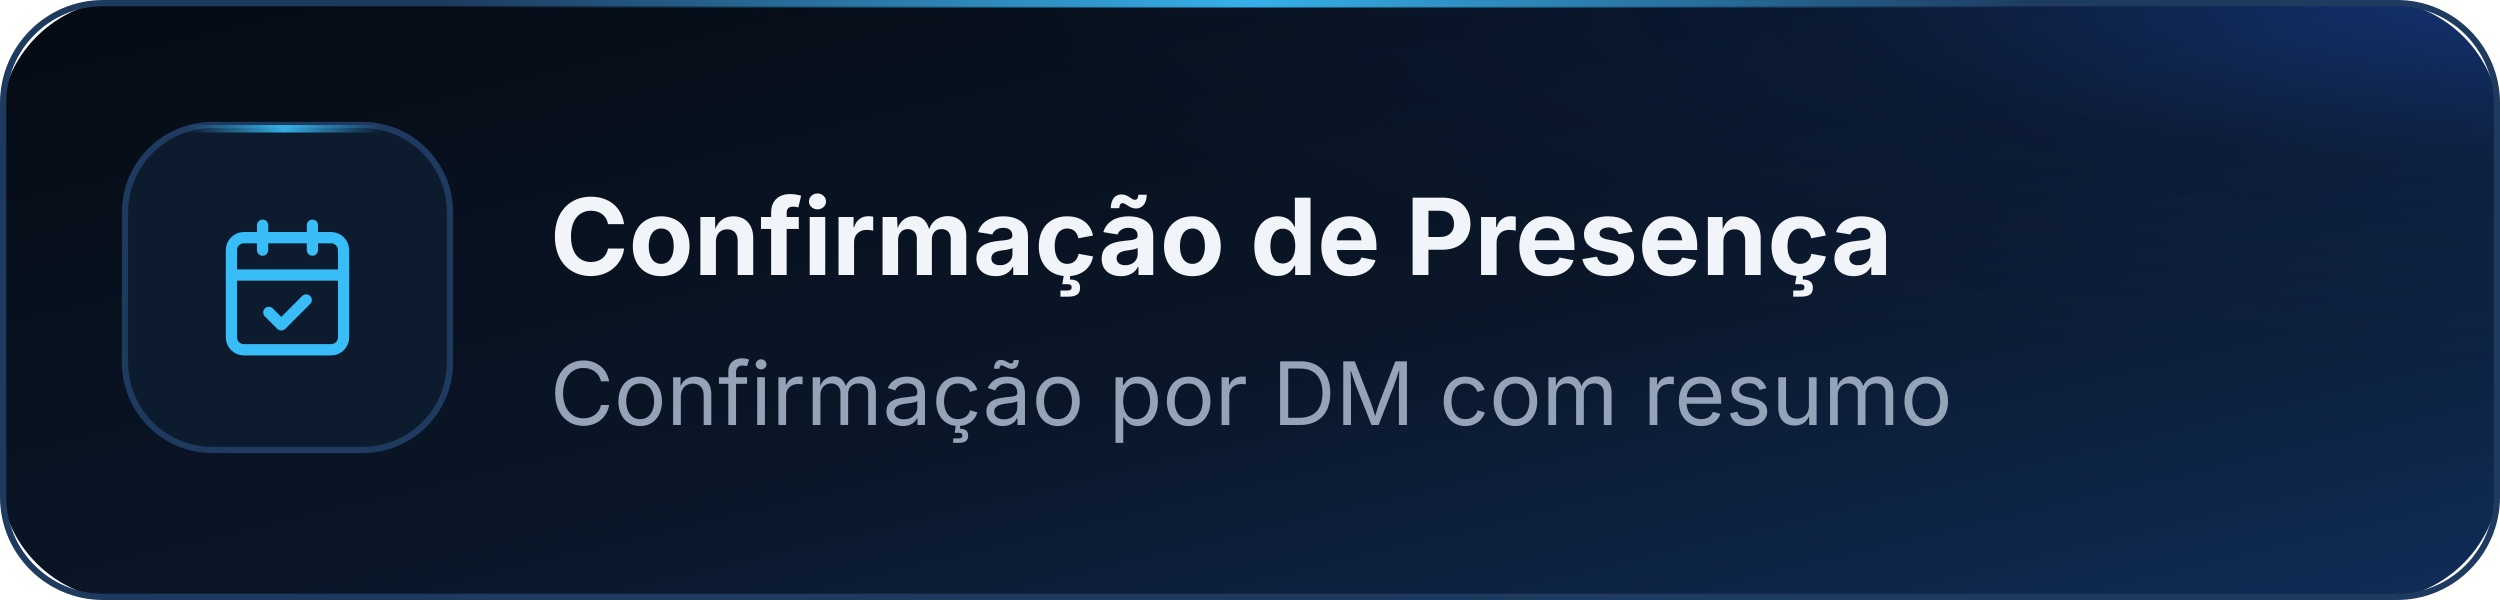
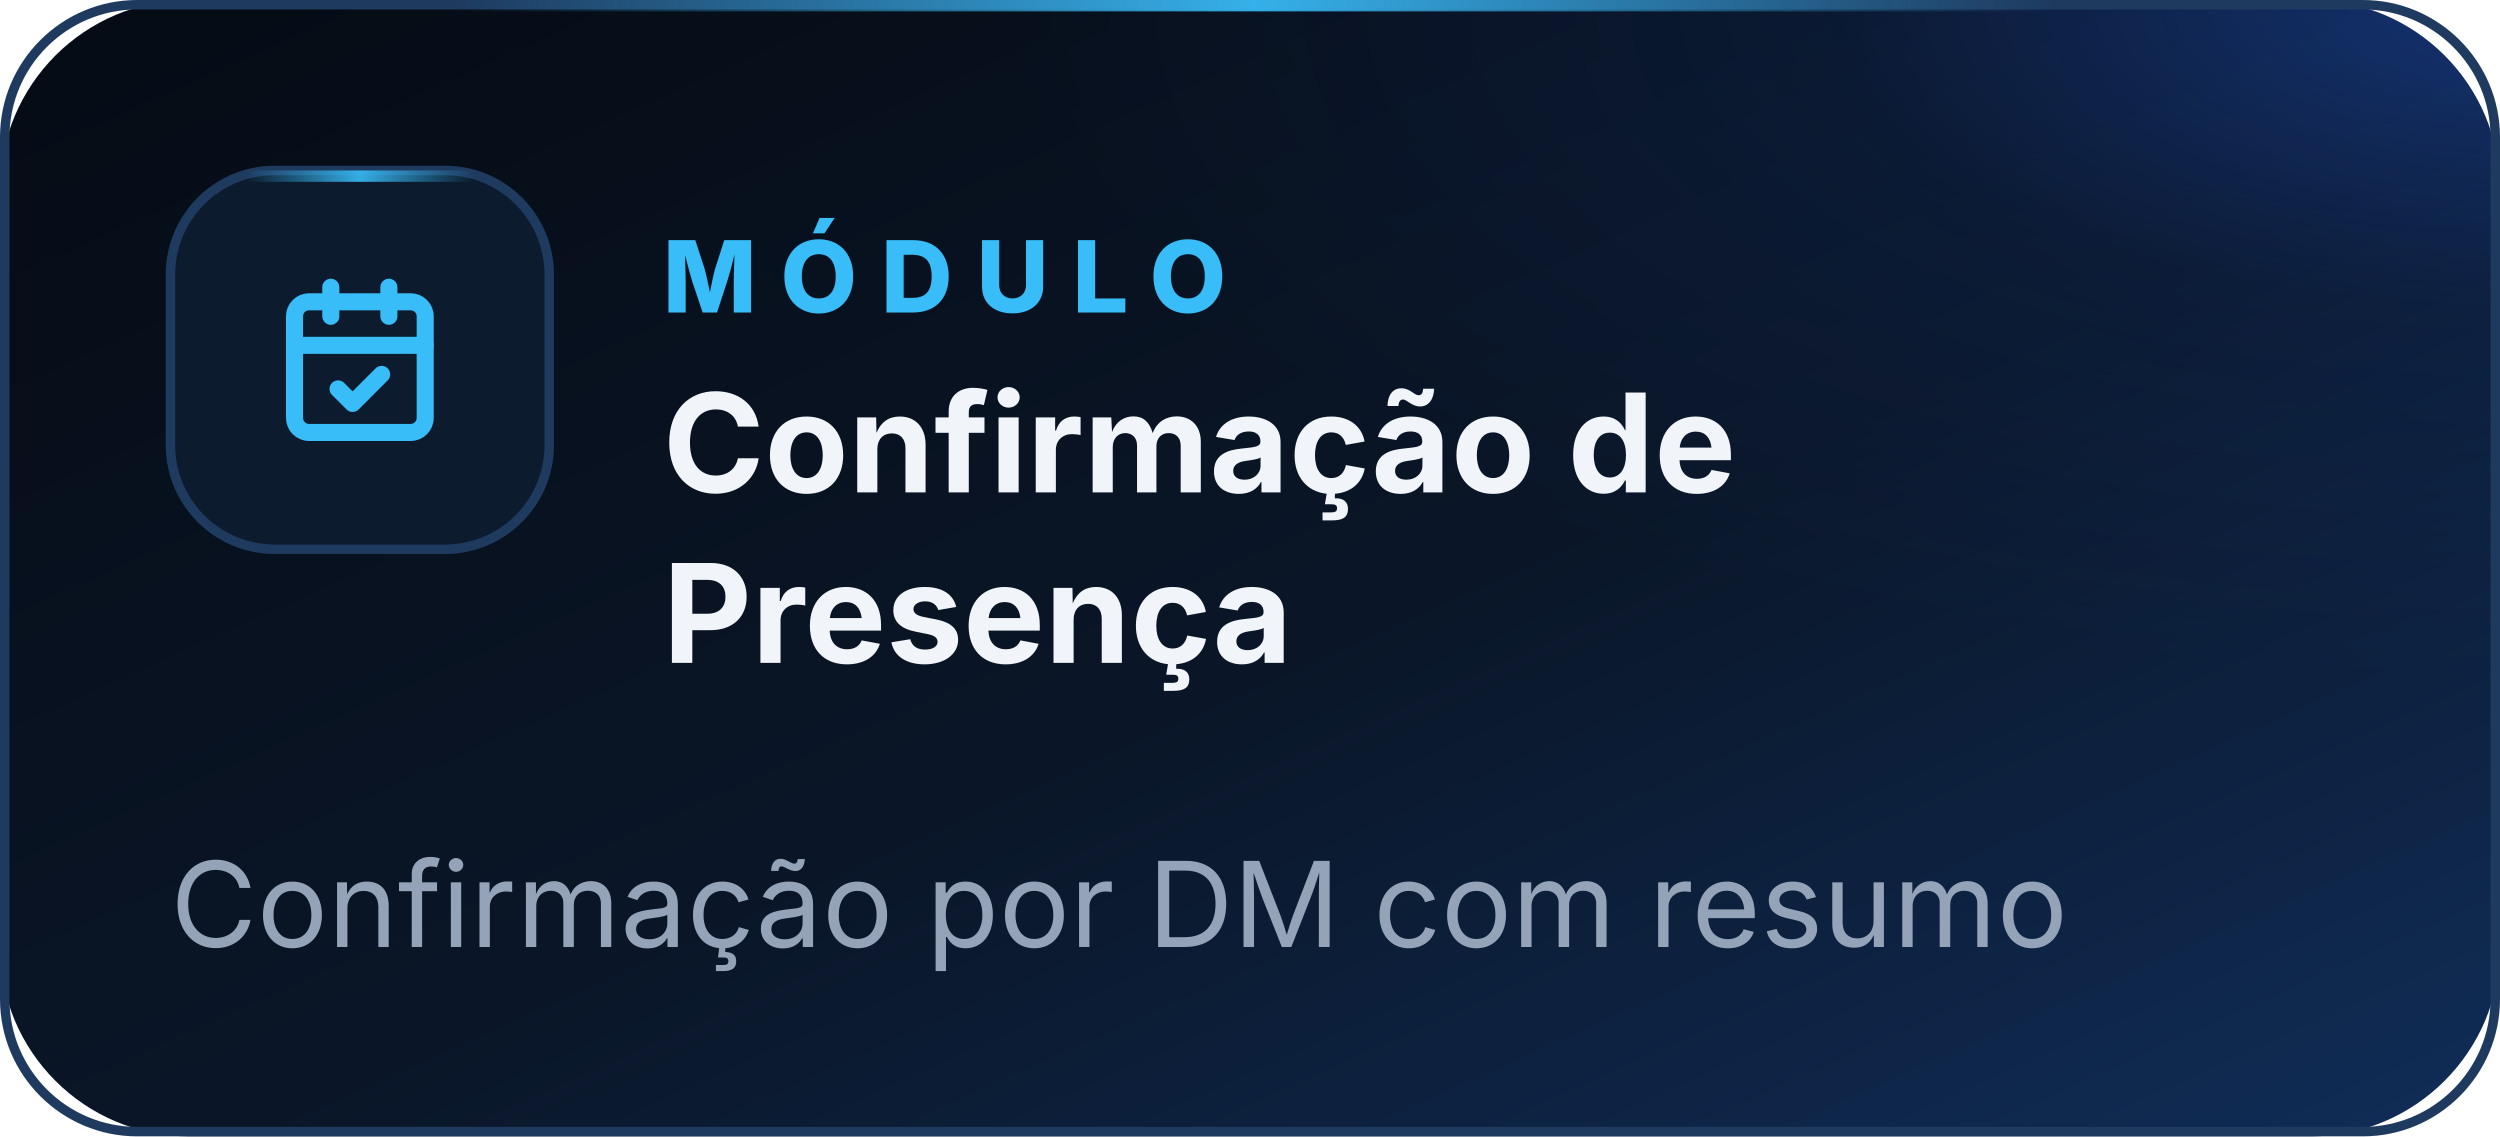
- <svg xmlns="http://www.w3.org/2000/svg" width="400" height="96" viewBox="0 0 400 96" role="img" aria-label="Confirmação de Presença: Confirmação por DM com resumo" font-family="'Segoe UI', 'Inter', 'Helvetica Neue', Arial, sans-serif">
+ <svg xmlns="http://www.w3.org/2000/svg" width="264" height="120" viewBox="0 0 264 120" role="img" aria-label="Módulo Confirmação de Presença: Confirmação por DM com resumo" font-family="'Segoe UI', 'Inter', 'Helvetica Neue', Arial, sans-serif">
  <defs>
-     <linearGradient id="bgmcardsmodulopresenca" x1="0" y1="0" x2="1" y2="1">
+     <linearGradient id="bgmdpresenca" x1="0" y1="0" x2="1" y2="1">
      <stop offset="0" stop-color="#050B14" />
      <stop offset=".55" stop-color="#0A1628" />
      <stop offset="1" stop-color="#102D58" />
    </linearGradient>
-     <radialGradient id="glowmcardsmodulopresenca" cx="1.0" cy="0.0" r=".6">
+     <radialGradient id="glowmdpresenca" cx="1.0" cy="0.0" r=".6">
      <stop offset="0" stop-color="#2563EB" stop-opacity=".38" />
      <stop offset=".45" stop-color="#2563EB" stop-opacity=".08" />
      <stop offset="1" stop-color="#2563EB" stop-opacity="0" />
    </radialGradient>
-     <pattern id="gridmcardsmodulopresenca" width="32" height="32" patternUnits="userSpaceOnUse">
-       <path d="M32 0H0V32" fill="none" stroke="#1E3A5F" stroke-width="1" opacity=".45" />
-     </pattern>
-     <linearGradient id="edgemcardsmodulopresenca" x1="0" y1="0" x2="1" y2="0">
+     <linearGradient id="edgemdpresenca" x1="0" y1="0" x2="1" y2="0">
      <stop offset="0" stop-color="#38BDF8" stop-opacity="0" />
      <stop offset=".5" stop-color="#38BDF8" stop-opacity=".9" />
      <stop offset="1" stop-color="#38BDF8" stop-opacity="0" />
    </linearGradient>
-     <linearGradient id="txtmcardsmodulopresenca" x1="0" y1="0" x2="1" y2="0">
-       <stop offset="0" stop-color="#2563EB" />
-       <stop offset=".5" stop-color="#3B82F6" />
-       <stop offset="1" stop-color="#38BDF8" />
-     </linearGradient>
-     <linearGradient id="fademcardsmodulopresenca" x1="0" y1="0" x2="1" y2="0">
-       <stop offset="0" stop-color="#fff" stop-opacity="0" />
-       <stop offset=".35" stop-color="#fff" stop-opacity=".9" />
-       <stop offset="1" stop-color="#fff" />
-     </linearGradient>
-     <mask id="gmmcardsmodulopresenca">
-       <rect width="400" height="96" fill="url(#fademcardsmodulopresenca)" />
-     </mask>
-     <clipPath id="clipmcardsmodulopresenca">
-       <rect width="400" height="96" rx="20" />
+     <clipPath id="clipmdpresenca">
+       <rect width="264" height="120" rx="20" />
    </clipPath>
  </defs>
-   <g clip-path="url(#clipmcardsmodulopresenca)">
-     <rect width="400" height="96" fill="url(#bgmcardsmodulopresenca)" />
-     <rect width="400" height="96" fill="url(#glowmcardsmodulopresenca)" />
+   <g clip-path="url(#clipmdpresenca)">
+     <rect width="264" height="120" fill="url(#bgmdpresenca)" />
+     <rect width="264" height="120" fill="url(#glowmdpresenca)" />
  </g>
-   <rect x=".5" y=".5" width="399" height="95" rx="16" fill="none" stroke="#1E3A5F" />
-   <rect x="72" y="0" width="256" height="1.2" fill="url(#edgemcardsmodulopresenca)" />
-   <rect x="20" y="20" width="52" height="52" rx="14" fill="#0D1B2E" stroke="#1E3A5F" />
-   <rect x="30" y="20" width="31" height="1.2" fill="url(#edgemcardsmodulopresenca)" />
-   <g transform="translate(34.04 34.04) scale(0.9967)" fill="none" stroke="#38BDF8" stroke-width="1.81" stroke-linecap="round" stroke-linejoin="round" color="#38BDF8">
+   <rect x=".5" y=".5" width="263" height="119" rx="14" fill="none" stroke="#1E3A5F" />
+   <rect x="48" y="0" width="169" height="1.2" fill="url(#edgemdpresenca)" />
+   <rect x="18" y="18" width="40" height="40" rx="11" fill="#0D1B2E" stroke="#1E3A5F" />
+   <rect x="26" y="18" width="24" height="1.2" fill="url(#edgemdpresenca)" />
+   <g transform="translate(28.8 28.8) scale(0.7667)" fill="none" stroke="#38BDF8" stroke-width="2.35" stroke-linecap="round" stroke-linejoin="round" color="#38BDF8">
    <rect x="3" y="4" width="18" height="18" rx="2" />
    <path d="M16 2v4" />
    <path d="M8 2v4" />
    <path d="M3 10h18" />
    <path d="m9 16 2 2 4-4" />
  </g>
-   <text x="88" y="44" fill="#F1F5F9" font-size="17" font-weight="700">Confirmação de Presença</text>
-   <text x="88" y="68.0" fill="#94A3B8" font-size="14" font-weight="400" text-anchor="start">Confirmação por DM com resumo</text>
+   <text x="70" y="33" fill="#38BDF8" font-size="10.5" font-weight="800" letter-spacing="2.5">MÓDULO</text>
+   <text x="70" y="52" fill="#F1F5F9" font-size="14.5" font-weight="700">Confirmação de</text>
+   <text x="70" y="70" fill="#F1F5F9" font-size="14.5" font-weight="700">Presença</text>
+   <text x="18" y="100.0" fill="#94A3B8" font-size="12.5" font-weight="400" text-anchor="start">Confirmação por DM com resumo</text>
</svg>
